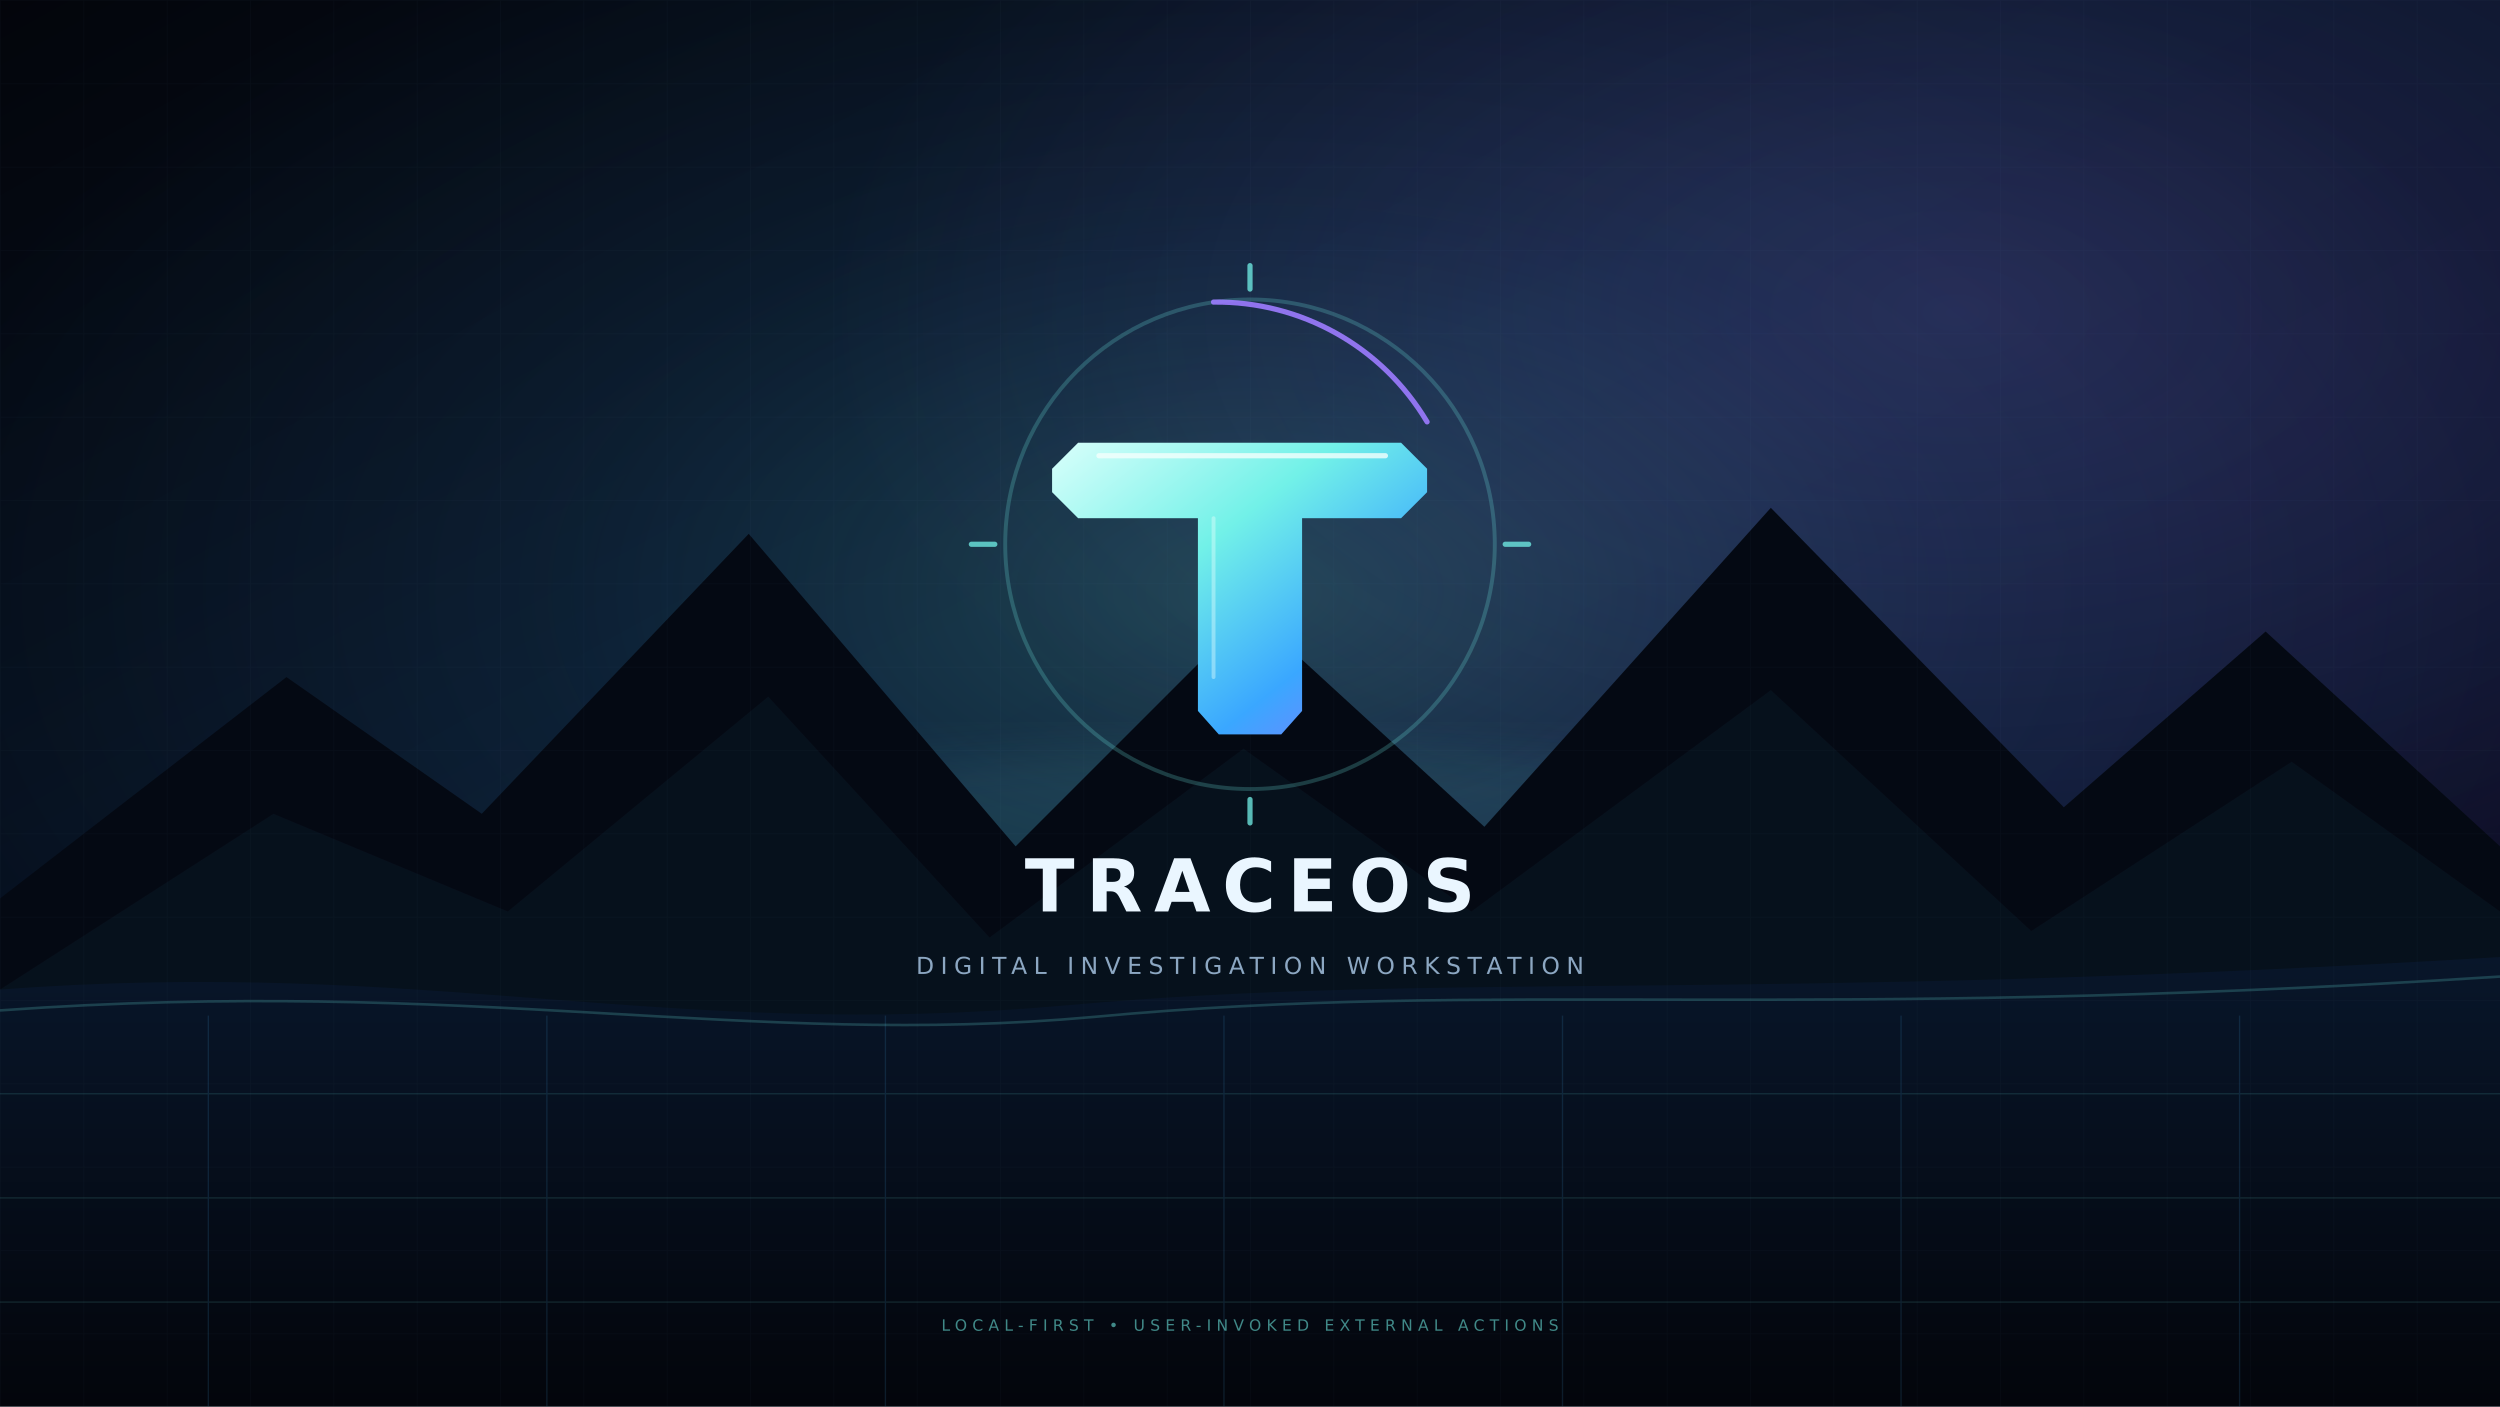
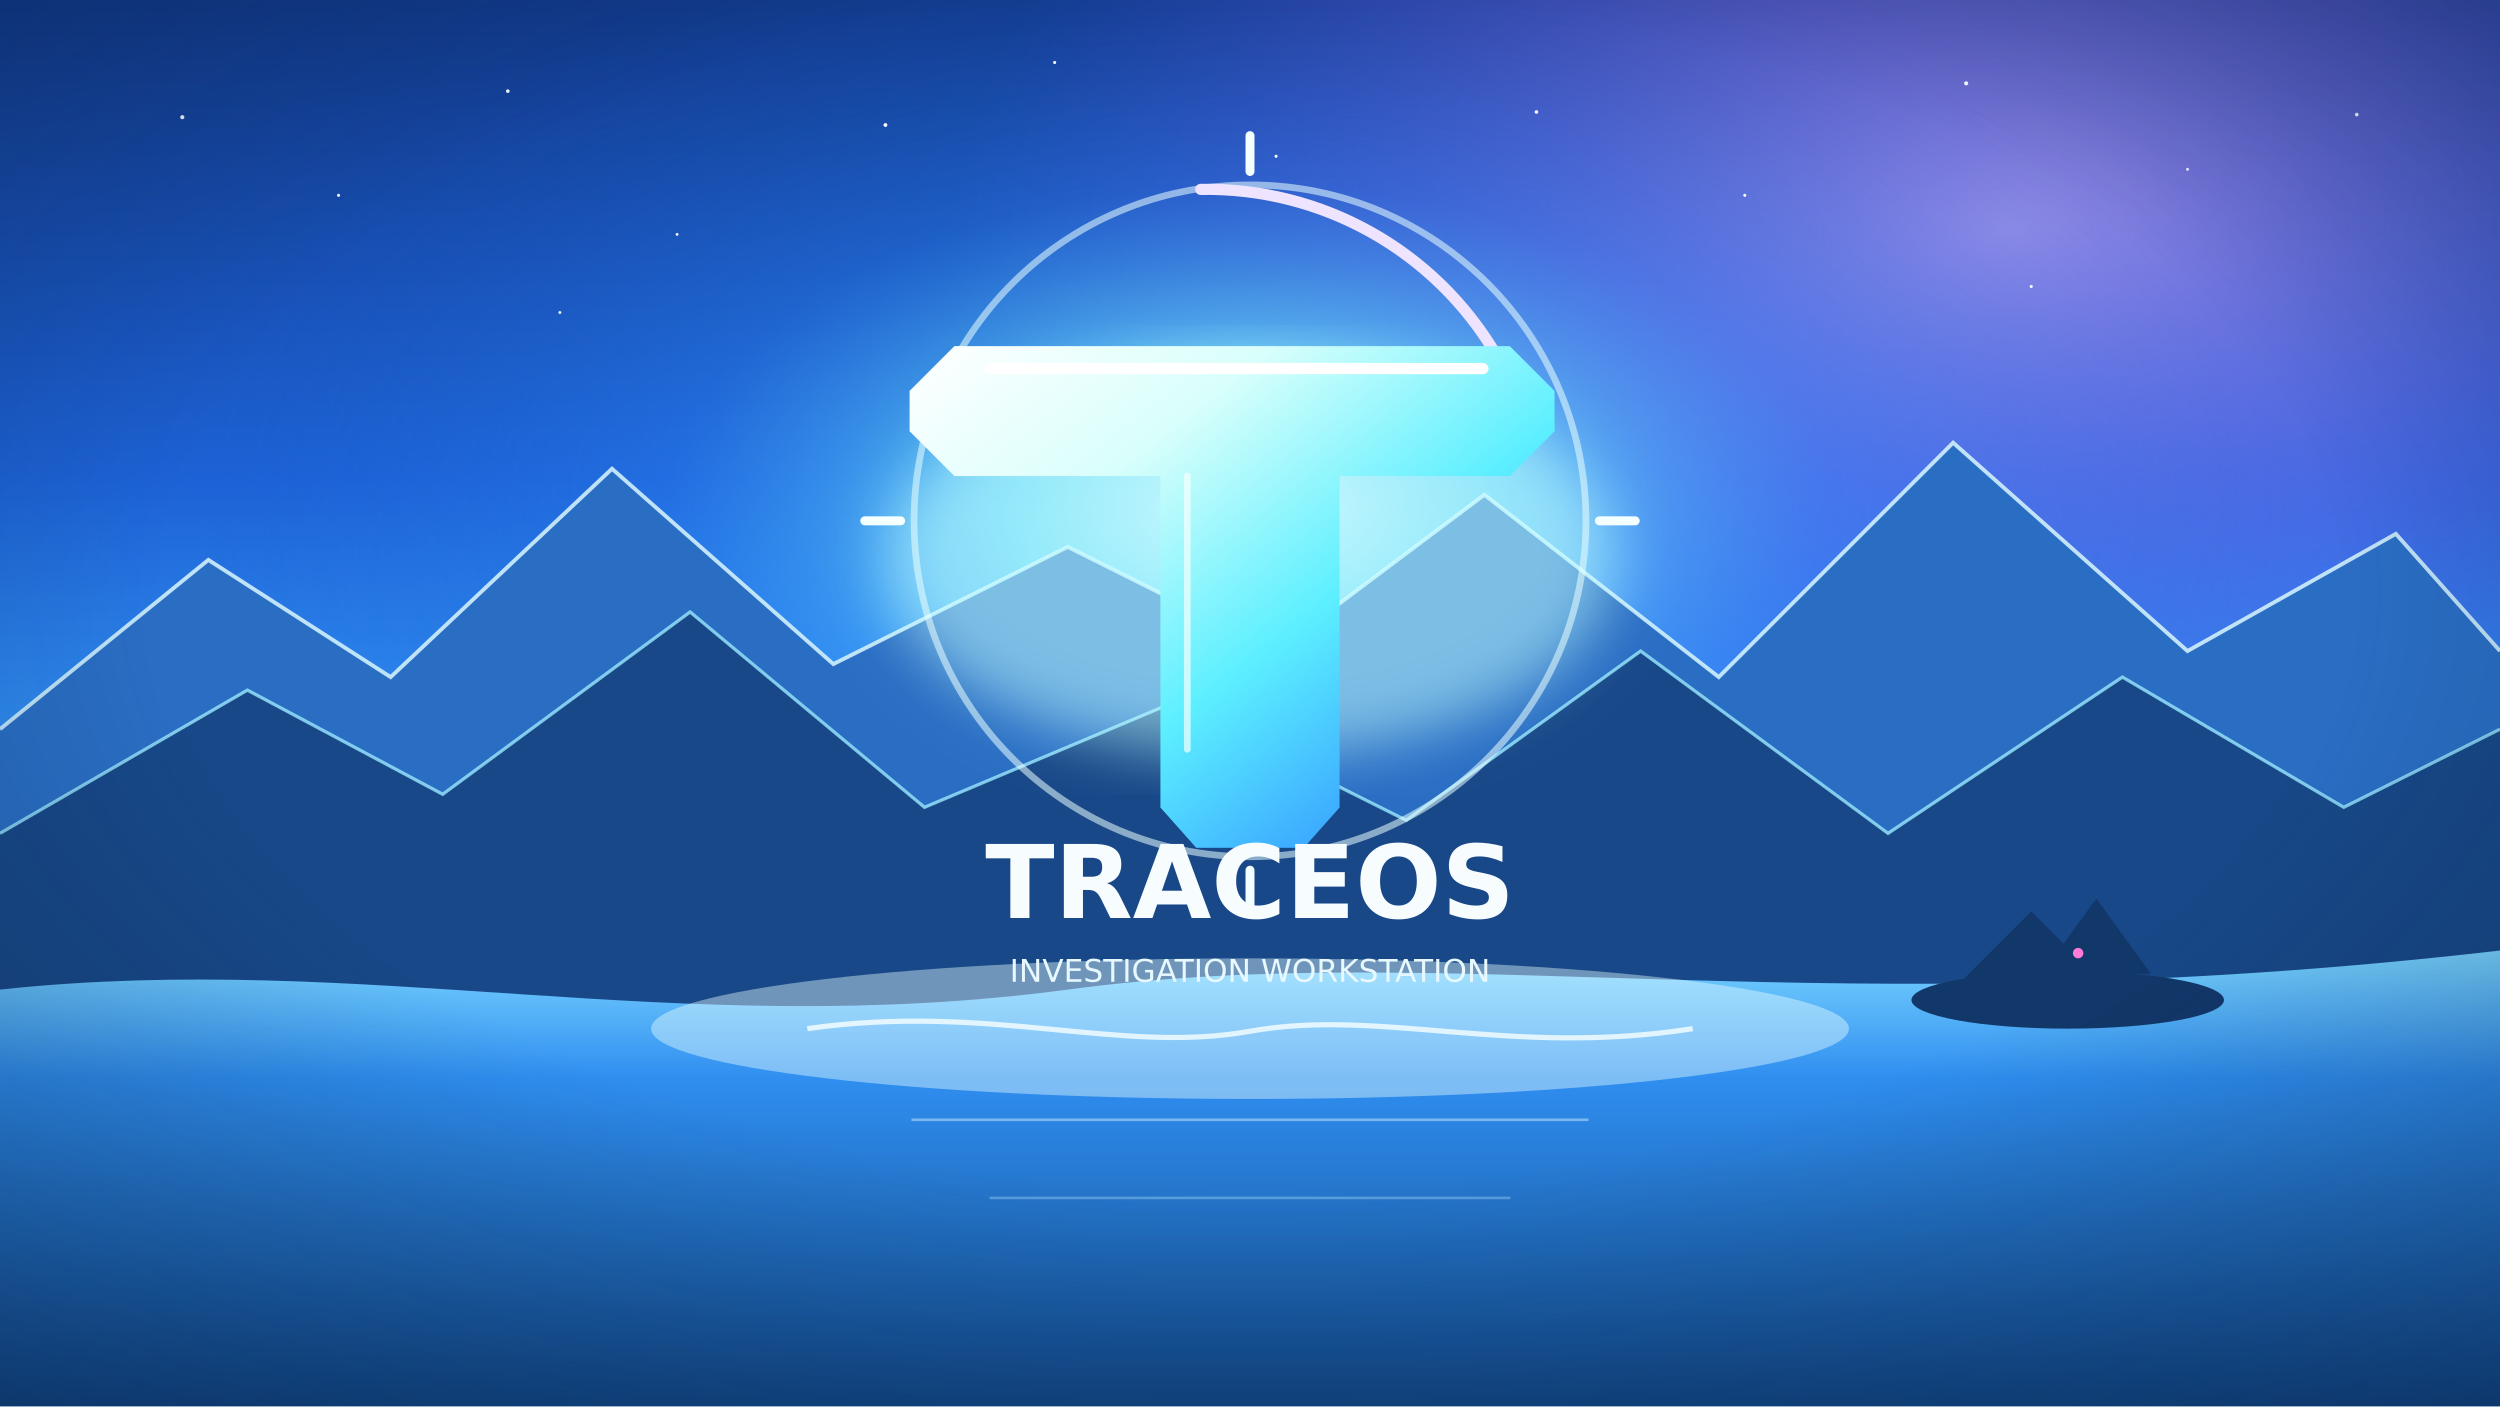
<svg xmlns="http://www.w3.org/2000/svg" width="1920" height="1080" viewBox="0 0 1920 1080">
  <defs>
-     <linearGradient id="sky" x1="0" y1="0" x2="1" y2="1">
-       <stop offset="0" stop-color="#03050b" />
-       <stop offset=".42" stop-color="#071426" />
-       <stop offset=".72" stop-color="#0a1027" />
-       <stop offset="1" stop-color="#160822" />
+     <linearGradient id="sky" x1="0" y1="0" x2="0" y2="1">
+       <stop offset="0" stop-color="#123a8c" />
+       <stop offset=".34" stop-color="#1d62d6" />
+       <stop offset=".62" stop-color="#3aa4ff" />
+       <stop offset="1" stop-color="#8ad8ff" />
    </linearGradient>
-     <radialGradient id="cyanGlow" cx=".5" cy=".42" r=".55">
-       <stop offset="0" stop-color="#72f1e8" stop-opacity=".22" />
-       <stop offset=".52" stop-color="#50b8ff" stop-opacity=".08" />
-       <stop offset="1" stop-color="#50b8ff" stop-opacity="0" />
+     <radialGradient id="cyanGlow" cx=".5" cy=".36" r=".42">
+       <stop offset="0" stop-color="#f3ffff" stop-opacity=".95" />
+       <stop offset=".22" stop-color="#7af6ff" stop-opacity=".72" />
+       <stop offset=".55" stop-color="#2f8dff" stop-opacity=".28" />
+       <stop offset="1" stop-color="#1a62d0" stop-opacity="0" />
    </radialGradient>
-     <radialGradient id="purpleGlow" cx=".78" cy=".22" r=".45">
-       <stop offset="0" stop-color="#9c7bff" stop-opacity=".18" />
-       <stop offset="1" stop-color="#9c7bff" stop-opacity="0" />
+     <radialGradient id="purpleGlow" cx=".8" cy=".16" r=".42">
+       <stop offset="0" stop-color="#c9a6ff" stop-opacity=".7" />
+       <stop offset="1" stop-color="#7a4dff" stop-opacity="0" />
+     </radialGradient>
+     <radialGradient id="vignette" cx=".5" cy=".42" r=".78">
+       <stop offset=".55" stop-color="#021428" stop-opacity="0" />
+       <stop offset="1" stop-color="#062046" stop-opacity=".42" />
    </radialGradient>
    <linearGradient id="water" x1="0" y1="0" x2="0" y2="1">
-       <stop offset="0" stop-color="#08162a" />
-       <stop offset="1" stop-color="#03050b" />
+       <stop offset="0" stop-color="#7ad4ff" />
+       <stop offset=".28" stop-color="#2f8ef0" />
+       <stop offset="1" stop-color="#124888" />
    </linearGradient>
-     <pattern id="grid" width="64" height="64" patternUnits="userSpaceOnUse">
-       <path d="M64 0H0V64" fill="none" stroke="#8bb6d8" stroke-opacity=".07" />
-     </pattern>
+     <linearGradient id="mark" x1="0" y1="0" x2="1" y2="1">
+       <stop offset="0" stop-color="#ffffff" />
+       <stop offset=".28" stop-color="#d9fffb" />
+       <stop offset=".58" stop-color="#5cefff" />
+       <stop offset=".82" stop-color="#3aa7ff" />
+       <stop offset="1" stop-color="#b388ff" />
+     </linearGradient>
    <filter id="soft">
-       <feGaussianBlur stdDeviation="18" />
+       <feGaussianBlur stdDeviation="22" />
    </filter>
-     <linearGradient id="mark" x1="0" y1="0" x2="1" y2="1">
-       <stop offset="0" stop-color="#d9fffb" />
-       <stop offset=".38" stop-color="#72f1e8" />
-       <stop offset=".72" stop-color="#3aa7ff" />
-       <stop offset="1" stop-color="#8d74ff" />
-     </linearGradient>
  </defs>
  <rect width="1920" height="1080" fill="url(#sky)" />
+   <rect width="1920" height="1080" fill="url(#purpleGlow)" />
  <rect width="1920" height="1080" fill="url(#cyanGlow)" />
-   <rect width="1920" height="1080" fill="url(#purpleGlow)" />
-   <ellipse cx="970" cy="675" rx="580" ry="100" fill="#72f1e8" opacity=".09" filter="url(#soft)" />
-   <path d="M0 690 L220 520 L370 625 L575 410 L780 650 L960 470 L1140 635 L1360 390 L1585 620 L1740 485 L1920 650 L1920 1080 L0 1080Z" fill="#040913" />
-   <path d="M0 760 L210 625 L390 700 L590 535 L760 720 L955 575 L1130 700 L1360 530 L1560 715 L1760 585 L1920 700 L1920 1080 L0 1080Z" fill="#07111d" opacity=".92" />
-   <path d="M0 760 C330 735 510 800 820 772 C1110 746 1340 770 1920 735 L1920 1080 L0 1080Z" fill="url(#water)" />
-   <path d="M0 776 C360 750 575 805 840 781 C1150 752 1380 785 1920 750" fill="none" stroke="#72f1e8" stroke-opacity=".20" stroke-width="2" />
-   <g opacity=".13">
-     <path d="M0 840H1920M0 920H1920M0 1000H1920" stroke="#72f1e8" />
-     <path d="M160 780V1080M420 780V1080M680 780V1080M940 780V1080M1200 780V1080M1460 780V1080M1720 780V1080" stroke="#50b8ff" />
+   <g fill="#f7fbff">
+     <circle cx="140" cy="90" r="1.6" />
+     <circle cx="260" cy="150" r="1.2" />
+     <circle cx="390" cy="70" r="1.4" />
+     <circle cx="520" cy="180" r="1.1" />
+     <circle cx="680" cy="96" r="1.5" />
+     <circle cx="810" cy="48" r="1.2" />
+     <circle cx="1180" cy="86" r="1.4" />
+     <circle cx="1340" cy="150" r="1.2" />
+     <circle cx="1510" cy="64" r="1.6" />
+     <circle cx="1680" cy="130" r="1.1" />
+     <circle cx="1810" cy="88" r="1.4" />
+     <circle cx="980" cy="120" r="1.2" />
+     <circle cx="430" cy="240" r="1.1" />
+     <circle cx="1560" cy="220" r="1.2" />
  </g>
-   <rect width="1920" height="1080" fill="url(#grid)" opacity=".45" />
-   <g transform="translate(960 418)">
-     <circle r="188" fill="none" stroke="#72f1e8" stroke-width="3" opacity=".22" />
-     <path d="M-28 -186a188 188 0 0 1 164 92" fill="none" stroke="#9c7bff" stroke-width="4" stroke-linecap="round" opacity=".9" />
-     <path d="M0 -214v18M0 196v18M-214 0h18M196 0h18" stroke="#72f1e8" stroke-width="4" stroke-linecap="round" opacity=".75" />
+   <path d="M0 560 L160 430 L300 520 L470 360 L640 510 L820 420 L980 500 L1140 380 L1320 520 L1500 340 L1680 500 L1840 410 L1920 500 L1920 760 L0 760Z" fill="#2a6ec4" />
+   <path d="M0 560 L160 430 L300 520 L470 360 L640 510 L820 420 L980 500 L1140 380 L1320 520 L1500 340 L1680 500 L1840 410 L1920 500" fill="none" stroke="#d9f7ff" stroke-width="3" opacity=".85" />
+   <path d="M0 640 L190 530 L340 610 L530 470 L710 620 L900 540 L1080 630 L1260 500 L1450 640 L1630 520 L1800 620 L1920 560 L1920 820 L0 820Z" fill="#184888" />
+   <path d="M0 640 L190 530 L340 610 L530 470 L710 620 L900 540 L1080 630 L1260 500 L1450 640 L1630 520 L1800 620 L1920 560" fill="none" stroke="#9ae8ff" stroke-width="2.5" opacity=".8" />
+   <ellipse cx="960" cy="430" rx="280" ry="150" fill="#bfffff" opacity=".55" filter="url(#soft)" />
+   <g transform="translate(960 400) scale(1.72)">
+     <circle r="150" fill="none" stroke="#e9ffff" stroke-width="3" opacity=".55" />
+     <path d="M-22 -148a150 150 0 0 1 132 74" fill="none" stroke="#efe4ff" stroke-width="5" stroke-linecap="round" />
+     <path d="M0 -172v16M0 156v16M-172 0h16M156 0h16" stroke="#f4ffff" stroke-width="4" stroke-linecap="round" />
    <path d="M-132 -78H116l20 20v18l-20 20H40v148l-16 18H-24l-16-18V-20H-132l-20-20v-18z" fill="url(#mark)" />
-     <path d="M-116 -68H104" stroke="#f4fffd" stroke-width="4" stroke-linecap="round" opacity=".8" />
-     <path d="M-28 -20v122" stroke="#e9fffc" stroke-width="3" stroke-linecap="round" opacity=".4" />
+     <path d="M-116 -68H104" stroke="#ffffff" stroke-width="5" stroke-linecap="round" />
+     <path d="M-28 -20v122" stroke="#f3fffe" stroke-width="3" stroke-linecap="round" opacity=".7" />
  </g>
-   <text x="960" y="700" fill="#eaf6ff" text-anchor="middle" font-family="DejaVu Sans, sans-serif" font-size="56" font-weight="700" letter-spacing="9">TRACEOS</text>
-   <text x="960" y="748" fill="#8ca7c2" text-anchor="middle" font-family="DejaVu Sans, sans-serif" font-size="18" letter-spacing="5">DIGITAL INVESTIGATION WORKSTATION</text>
-   <text x="960" y="1022" fill="#72f1e8" fill-opacity=".55" text-anchor="middle" font-family="DejaVu Sans, sans-serif" font-size="12" letter-spacing="4">LOCAL-FIRST  •  USER-INVOKED EXTERNAL ACTIONS</text>
+   <path d="M0 760 C280 730 520 800 820 760 C1120 720 1400 790 1920 730 L1920 1080 L0 1080Z" fill="url(#water)" />
+   <ellipse cx="960" cy="790" rx="460" ry="54" fill="#e9ffff" opacity=".42" />
+   <path d="M620 790 C760 770 860 810 960 792 C1060 774 1160 812 1300 790" fill="none" stroke="#f7ffff" stroke-width="4" opacity=".8" />
+   <path d="M700 860 H1220" stroke="#d9f7ff" stroke-width="2" opacity=".45" />
+   <path d="M760 920 H1160" stroke="#b7ecff" stroke-width="2" opacity=".35" />
+   <g fill="#12386a">
+     <path d="M1500 760 L1560 700 L1620 760Z" />
+     <path d="M1568 748 L1610 690 L1652 748Z" />
+     <ellipse cx="1588" cy="768" rx="120" ry="22" />
+   </g>
+   <circle cx="1596" cy="732" r="4" fill="#ff7ad9" />
+   <text x="960" y="705" fill="#f7fcff" text-anchor="middle" font-family="DejaVu Sans, sans-serif" font-size="78" font-weight="700">TRACEOS</text>
+   <text x="960" y="754" fill="#e7f8ff" text-anchor="middle" font-family="DejaVu Sans, sans-serif" font-size="24">INVESTIGATION WORKSTATION</text>
+   <rect width="1920" height="1080" fill="url(#vignette)" />
</svg>
